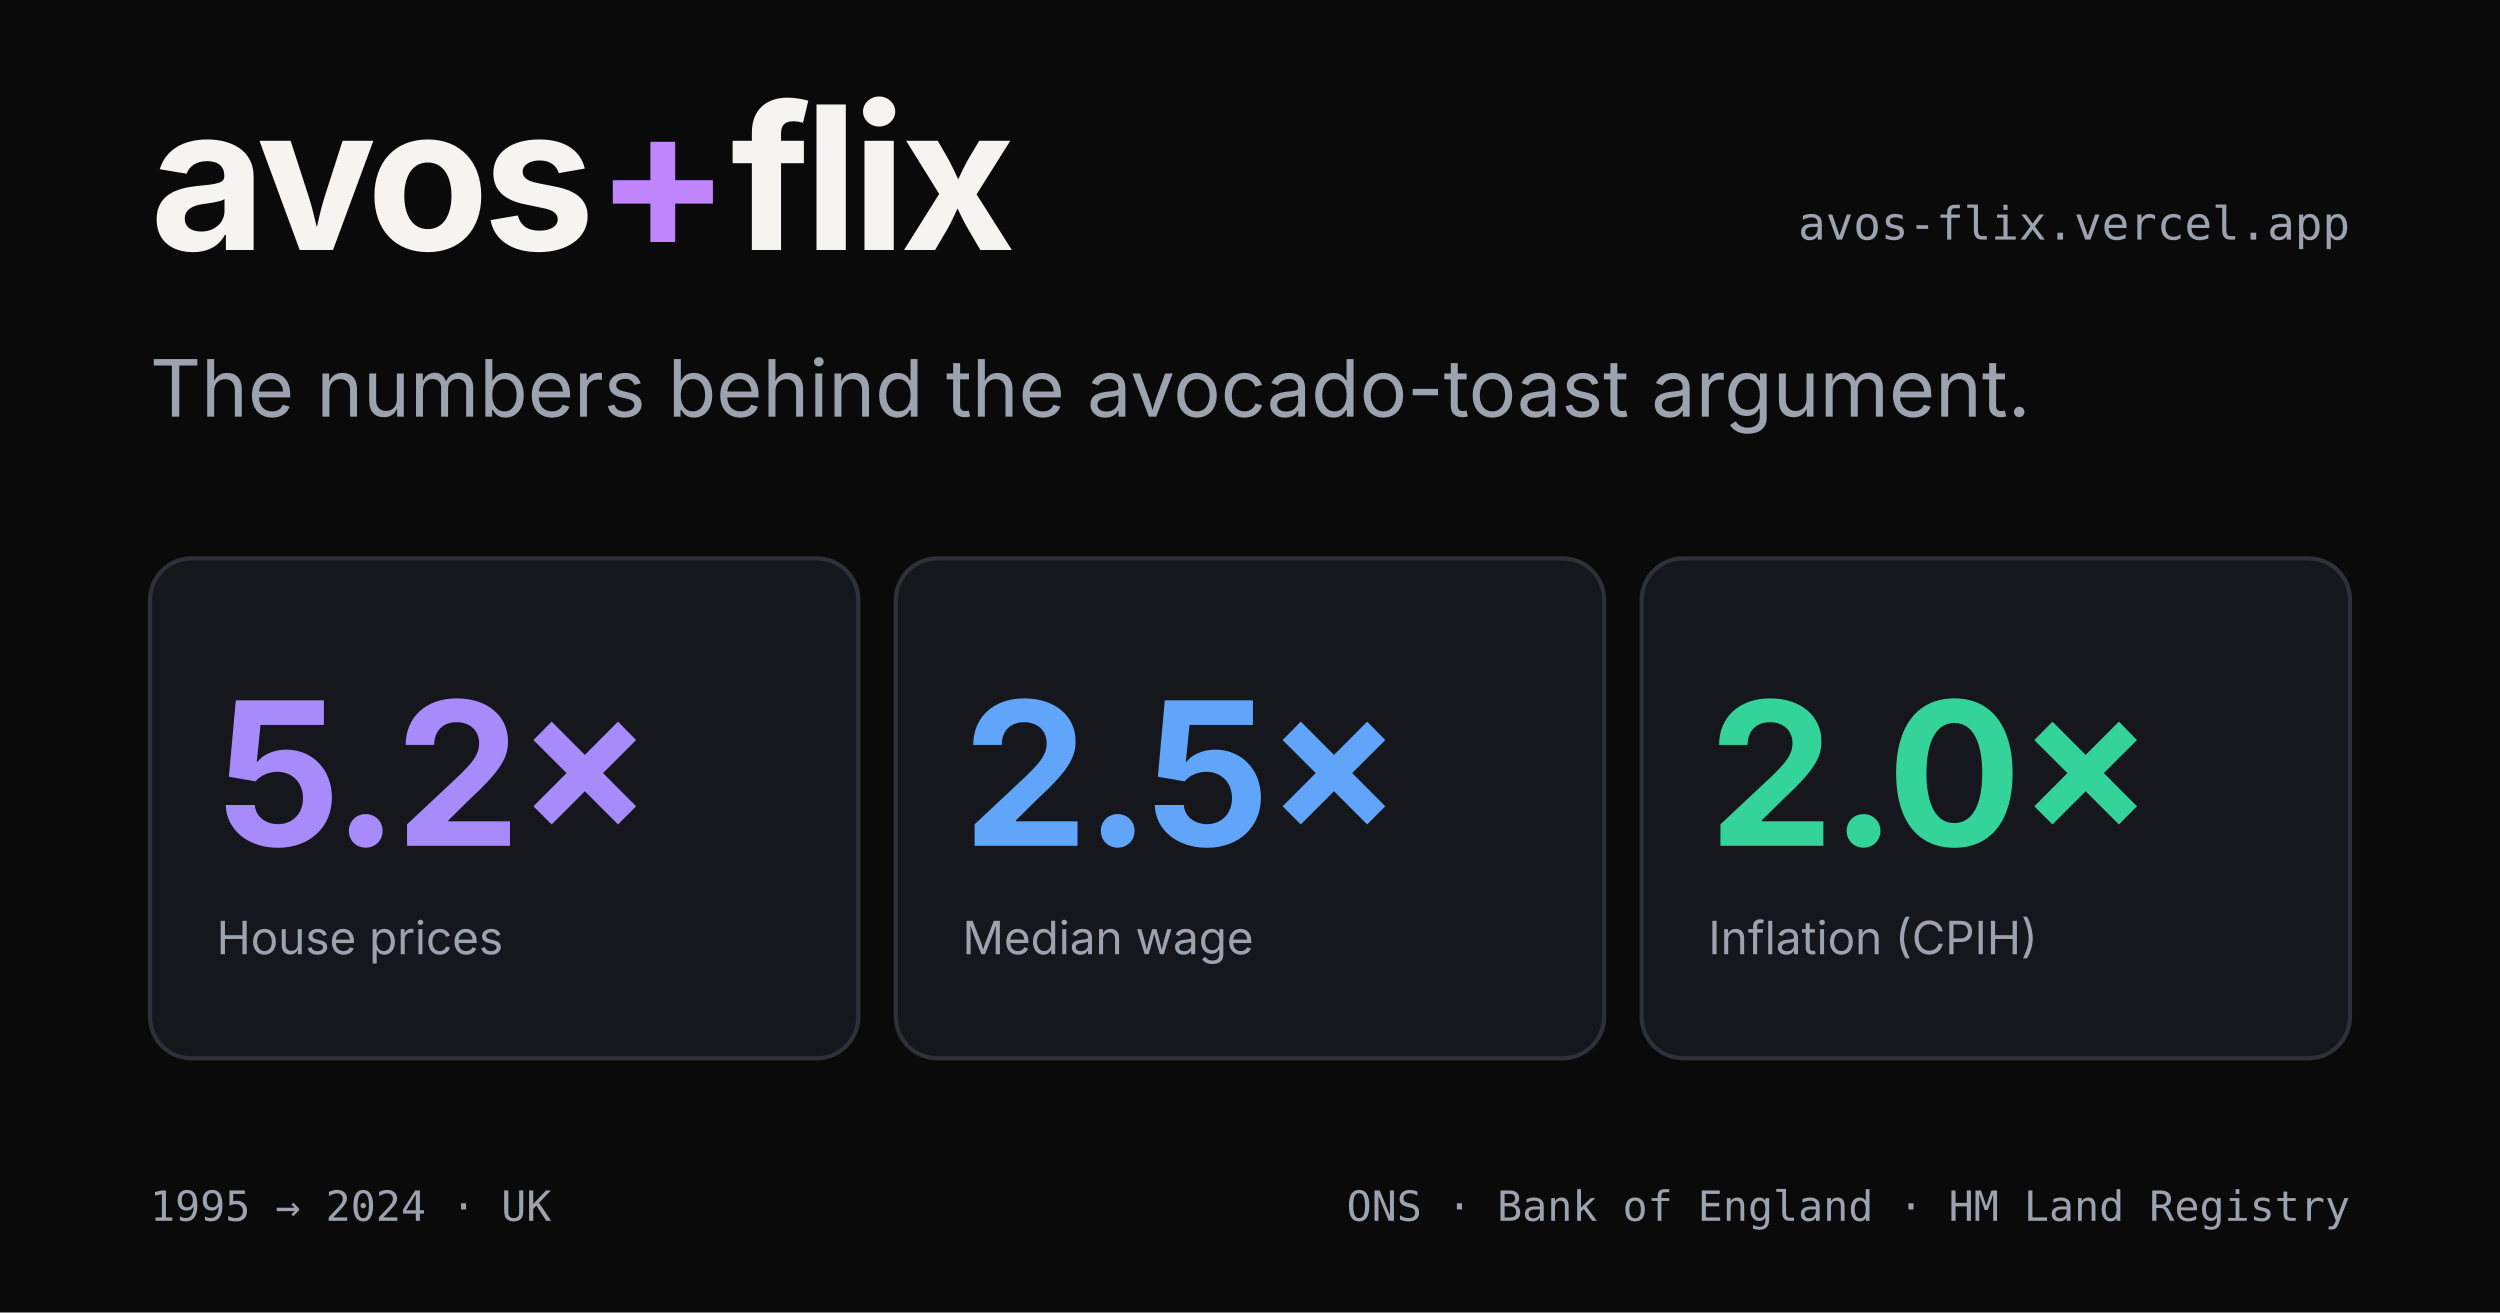
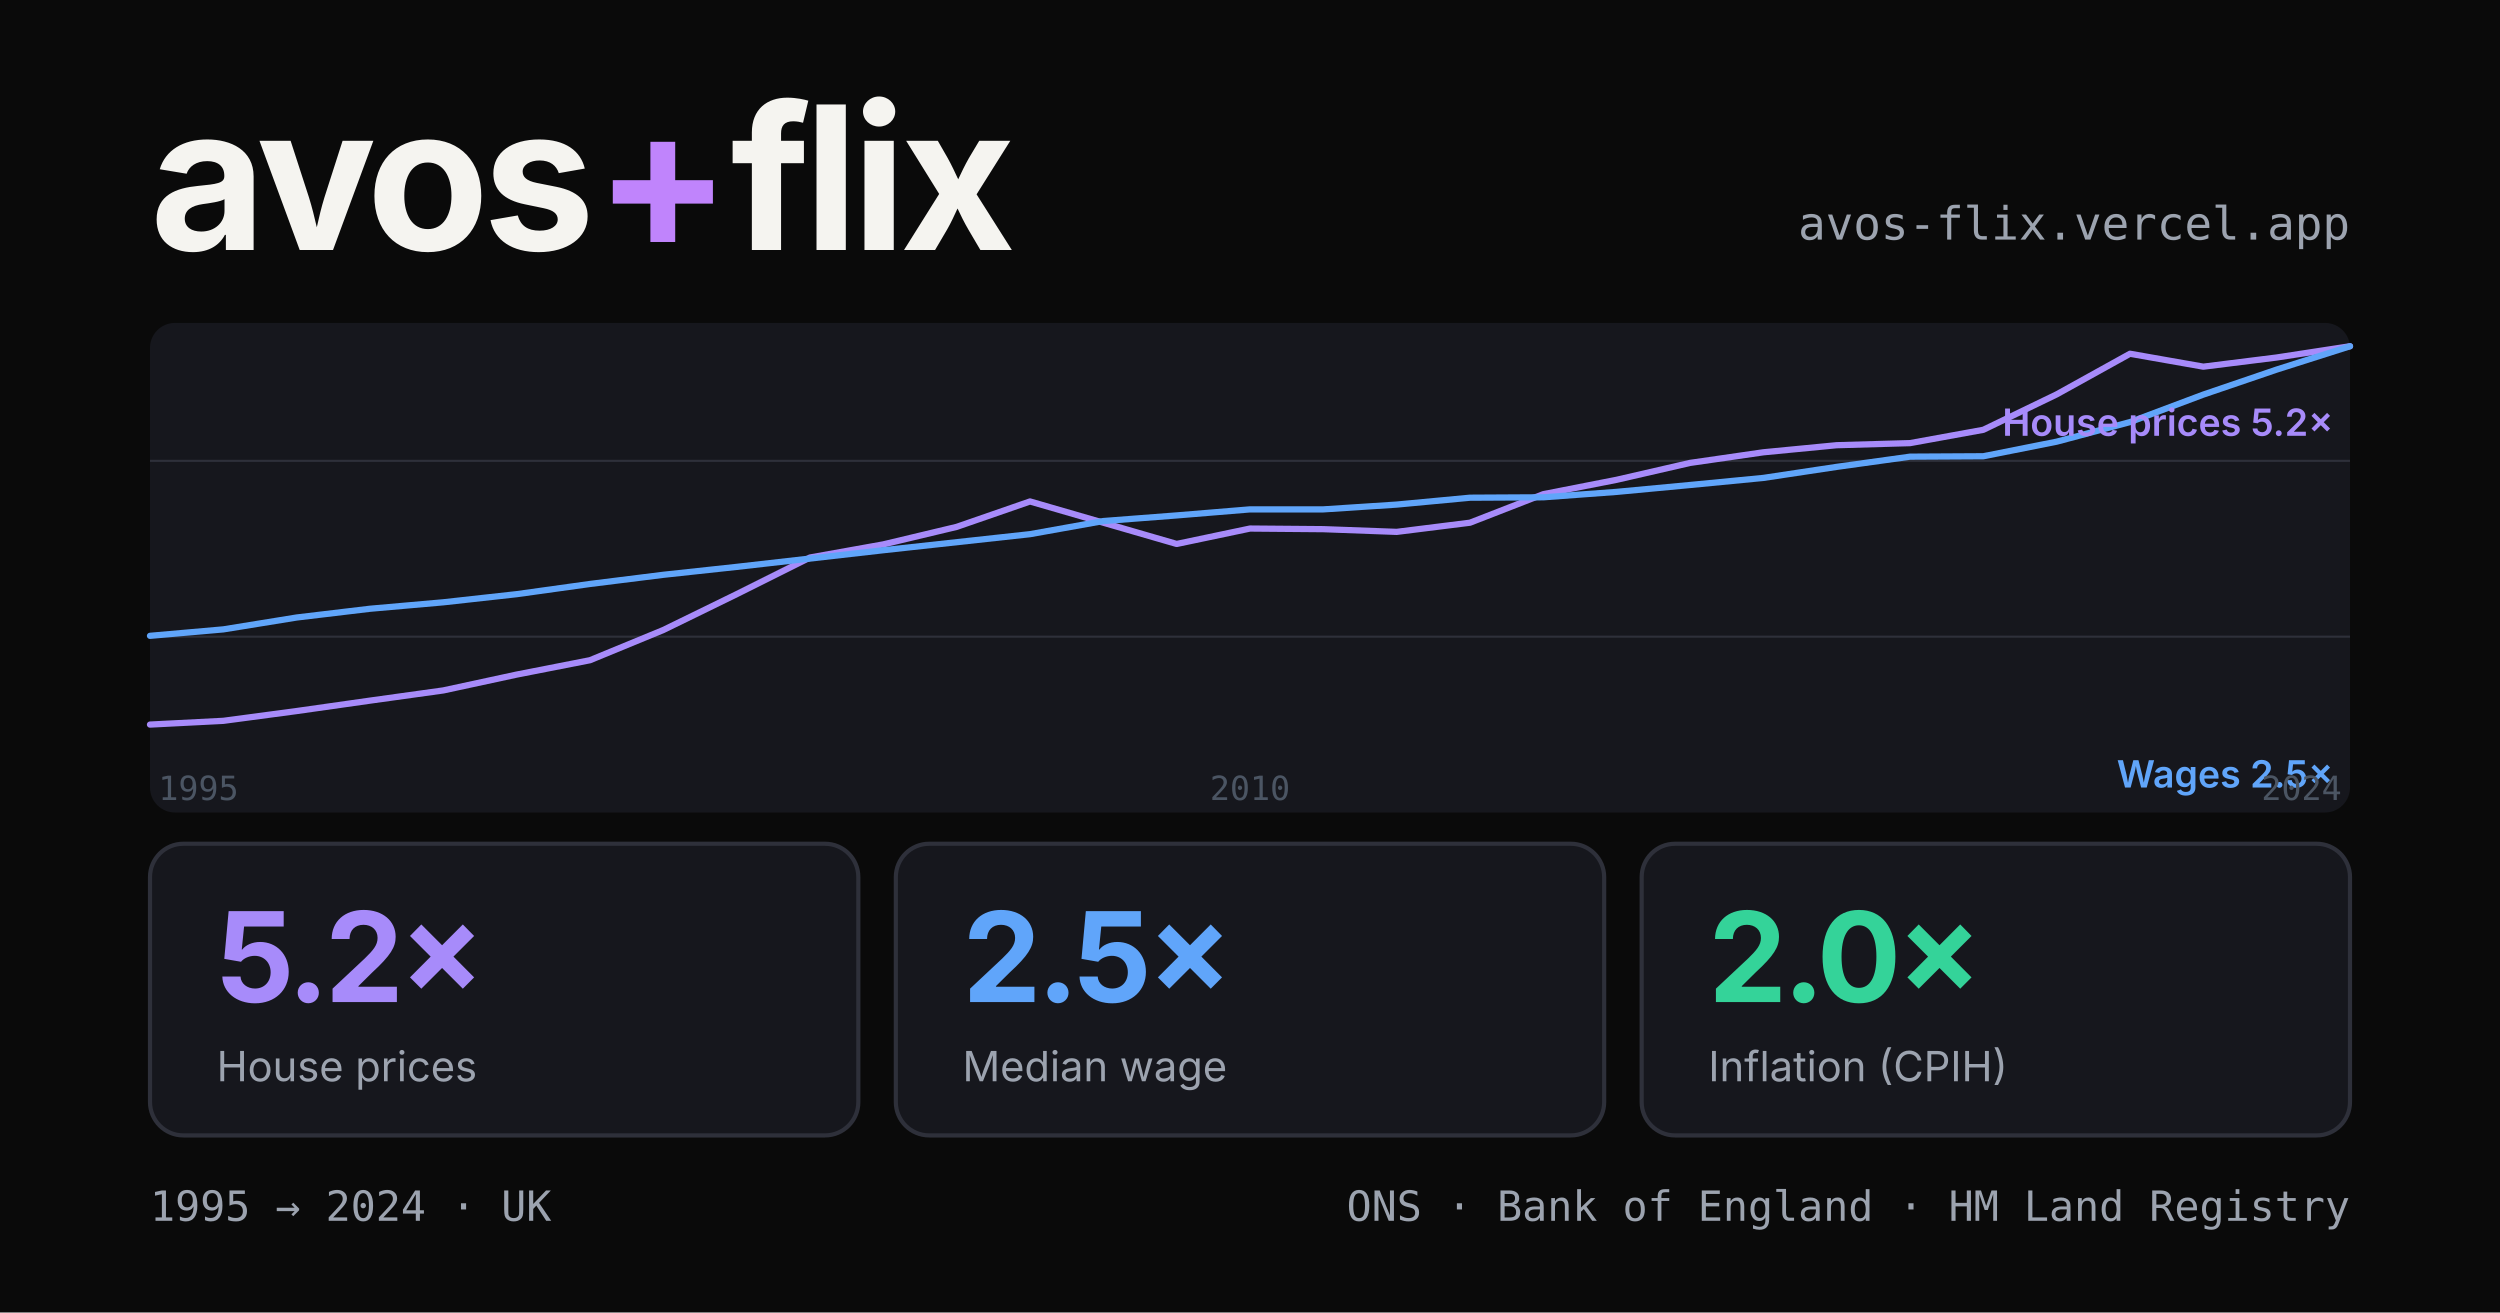
<svg xmlns="http://www.w3.org/2000/svg" viewBox="0 0 1200 630" width="1200" height="630">
  <rect width="1200" height="630" fill="#0a0a0a" />
  <text x="72" y="120" font-family="system-ui, -apple-system, 'Segoe UI', sans-serif" font-size="96" font-weight="700" fill="#f5f4f0" letter-spacing="-3">avos<tspan fill="#c084fc">+</tspan>flix</text>
  <text x="1128" y="115" font-family="ui-monospace, 'JetBrains Mono', Consolas, monospace" font-size="22" fill="#9ca3af" text-anchor="end">avos-flix.vercel.app</text>
-   <text x="72" y="200" font-family="system-ui, -apple-system, 'Segoe UI', sans-serif" font-size="38" fill="#9ca3af">The numbers behind the avocado-toast argument.</text>
-   <g transform="translate(72, 268)">
-     <rect width="340" height="240" rx="20" fill="#16171d" stroke="#2e303a" stroke-width="2" />
-     <text x="32" y="138" font-family="system-ui, -apple-system, sans-serif" font-size="96" font-weight="700" fill="#a78bfa" letter-spacing="-2">5.2×</text>
-     <text x="32" y="190" font-family="system-ui, -apple-system, sans-serif" font-size="22" fill="#9ca3af">House prices</text>
+   <g transform="translate(72, 155)">
+     <rect width="1056" height="235" rx="12" fill="#16171d" />
+     <line x1="0" y1="150.6" x2="1056" y2="150.6" stroke="#2e303a" stroke-width="1" />
+     <line x1="0" y1="66.2" x2="1056" y2="66.2" stroke="#2e303a" stroke-width="1" />
+     <polyline points="0.0,192.8 35.2,191.0 70.4,186.3 105.6,181.3 140.8,176.4 176.0,168.8 211.2,161.9 246.4,147.4 281.6,130.2 316.8,112.6 352.0,106.3 387.2,97.9 422.4,85.7 457.6,95.9 492.8,106.1 528.0,98.7 563.2,99.0 598.4,100.3 633.6,95.9 668.8,82.2 704.0,75.3 739.2,67.2 774.4,62.1 809.6,58.7 844.8,57.7 880.0,51.3 915.2,34.3 950.4,14.8 985.6,21.0 1020.8,16.6 1056.0,11.2" fill="none" stroke="#a78bfa" stroke-width="3" stroke-linejoin="round" stroke-linecap="round" />
+     <polyline points="0.0,150.2 35.2,147.1 70.4,141.4 105.6,137.2 140.8,134.1 176.0,130.2 211.2,125.3 246.4,120.9 281.6,117.1 352.0,109.1 422.4,101.4 457.6,95.1 492.8,92.4 528.0,89.5 563.2,89.5 598.4,87.2 633.6,83.9 668.8,83.7 704.0,81.1 739.2,77.8 774.4,74.4 809.6,69.1 844.8,64.2 880.0,64.0 915.2,57.0 950.4,47.6 985.6,34.4 1020.8,22.4 1056.0,11.2" fill="none" stroke="#60a5fa" stroke-width="3" stroke-linejoin="round" stroke-linecap="round" />
+     <text x="1048" y="54.2" font-family="system-ui, -apple-system, sans-serif" font-size="18" font-weight="600" fill="#a78bfa" text-anchor="end">House prices 5.2×</text>
+     <text x="1048" y="223.0" font-family="system-ui, -apple-system, sans-serif" font-size="18" font-weight="600" fill="#60a5fa" text-anchor="end">Wages 2.5×</text>
+     <text x="4" y="229.0" font-family="ui-monospace, monospace" font-size="16" fill="#4b5563">1995</text>
+     <text x="528.0" y="229.0" font-family="ui-monospace, monospace" font-size="16" fill="#4b5563" text-anchor="middle">2010</text>
+     <text x="1052" y="229.0" font-family="ui-monospace, monospace" font-size="16" fill="#4b5563" text-anchor="end">2024</text>
  </g>
-   <g transform="translate(430, 268)">
-     <rect width="340" height="240" rx="20" fill="#16171d" stroke="#2e303a" stroke-width="2" />
-     <text x="32" y="138" font-family="system-ui, -apple-system, sans-serif" font-size="96" font-weight="700" fill="#60a5fa" letter-spacing="-2">2.5×</text>
-     <text x="32" y="190" font-family="system-ui, -apple-system, sans-serif" font-size="22" fill="#9ca3af">Median wage</text>
+   <g transform="translate(72, 405)">
+     <rect width="340" height="140" rx="16" fill="#16171d" stroke="#2e303a" stroke-width="2" />
+     <text x="32" y="76" font-family="system-ui, -apple-system, sans-serif" font-size="60" font-weight="700" fill="#a78bfa" letter-spacing="-2">5.2×</text>
+     <text x="32" y="114" font-family="system-ui, -apple-system, sans-serif" font-size="20" fill="#9ca3af">House prices</text>
  </g>
-   <g transform="translate(788, 268)">
-     <rect width="340" height="240" rx="20" fill="#16171d" stroke="#2e303a" stroke-width="2" />
-     <text x="32" y="138" font-family="system-ui, -apple-system, sans-serif" font-size="96" font-weight="700" fill="#34d399" letter-spacing="-2">2.0×</text>
-     <text x="32" y="190" font-family="system-ui, -apple-system, sans-serif" font-size="22" fill="#9ca3af">Inflation (CPIH)</text>
+   <g transform="translate(430, 405)">
+     <rect width="340" height="140" rx="16" fill="#16171d" stroke="#2e303a" stroke-width="2" />
+     <text x="32" y="76" font-family="system-ui, -apple-system, sans-serif" font-size="60" font-weight="700" fill="#60a5fa" letter-spacing="-2">2.5×</text>
+     <text x="32" y="114" font-family="system-ui, -apple-system, sans-serif" font-size="20" fill="#9ca3af">Median wage</text>
+   </g>
+   <g transform="translate(788, 405)">
+     <rect width="340" height="140" rx="16" fill="#16171d" stroke="#2e303a" stroke-width="2" />
+     <text x="32" y="76" font-family="system-ui, -apple-system, sans-serif" font-size="60" font-weight="700" fill="#34d399" letter-spacing="-2">2.0×</text>
+     <text x="32" y="114" font-family="system-ui, -apple-system, sans-serif" font-size="20" fill="#9ca3af">Inflation (CPIH)</text>
  </g>
  <text x="72" y="586" font-family="ui-monospace, monospace" font-size="20" fill="#9ca3af">1995 → 2024 · UK</text>
  <text x="1128" y="586" font-family="ui-monospace, monospace" font-size="20" fill="#9ca3af" text-anchor="end">ONS · Bank of England · HM Land Registry</text>
</svg>
